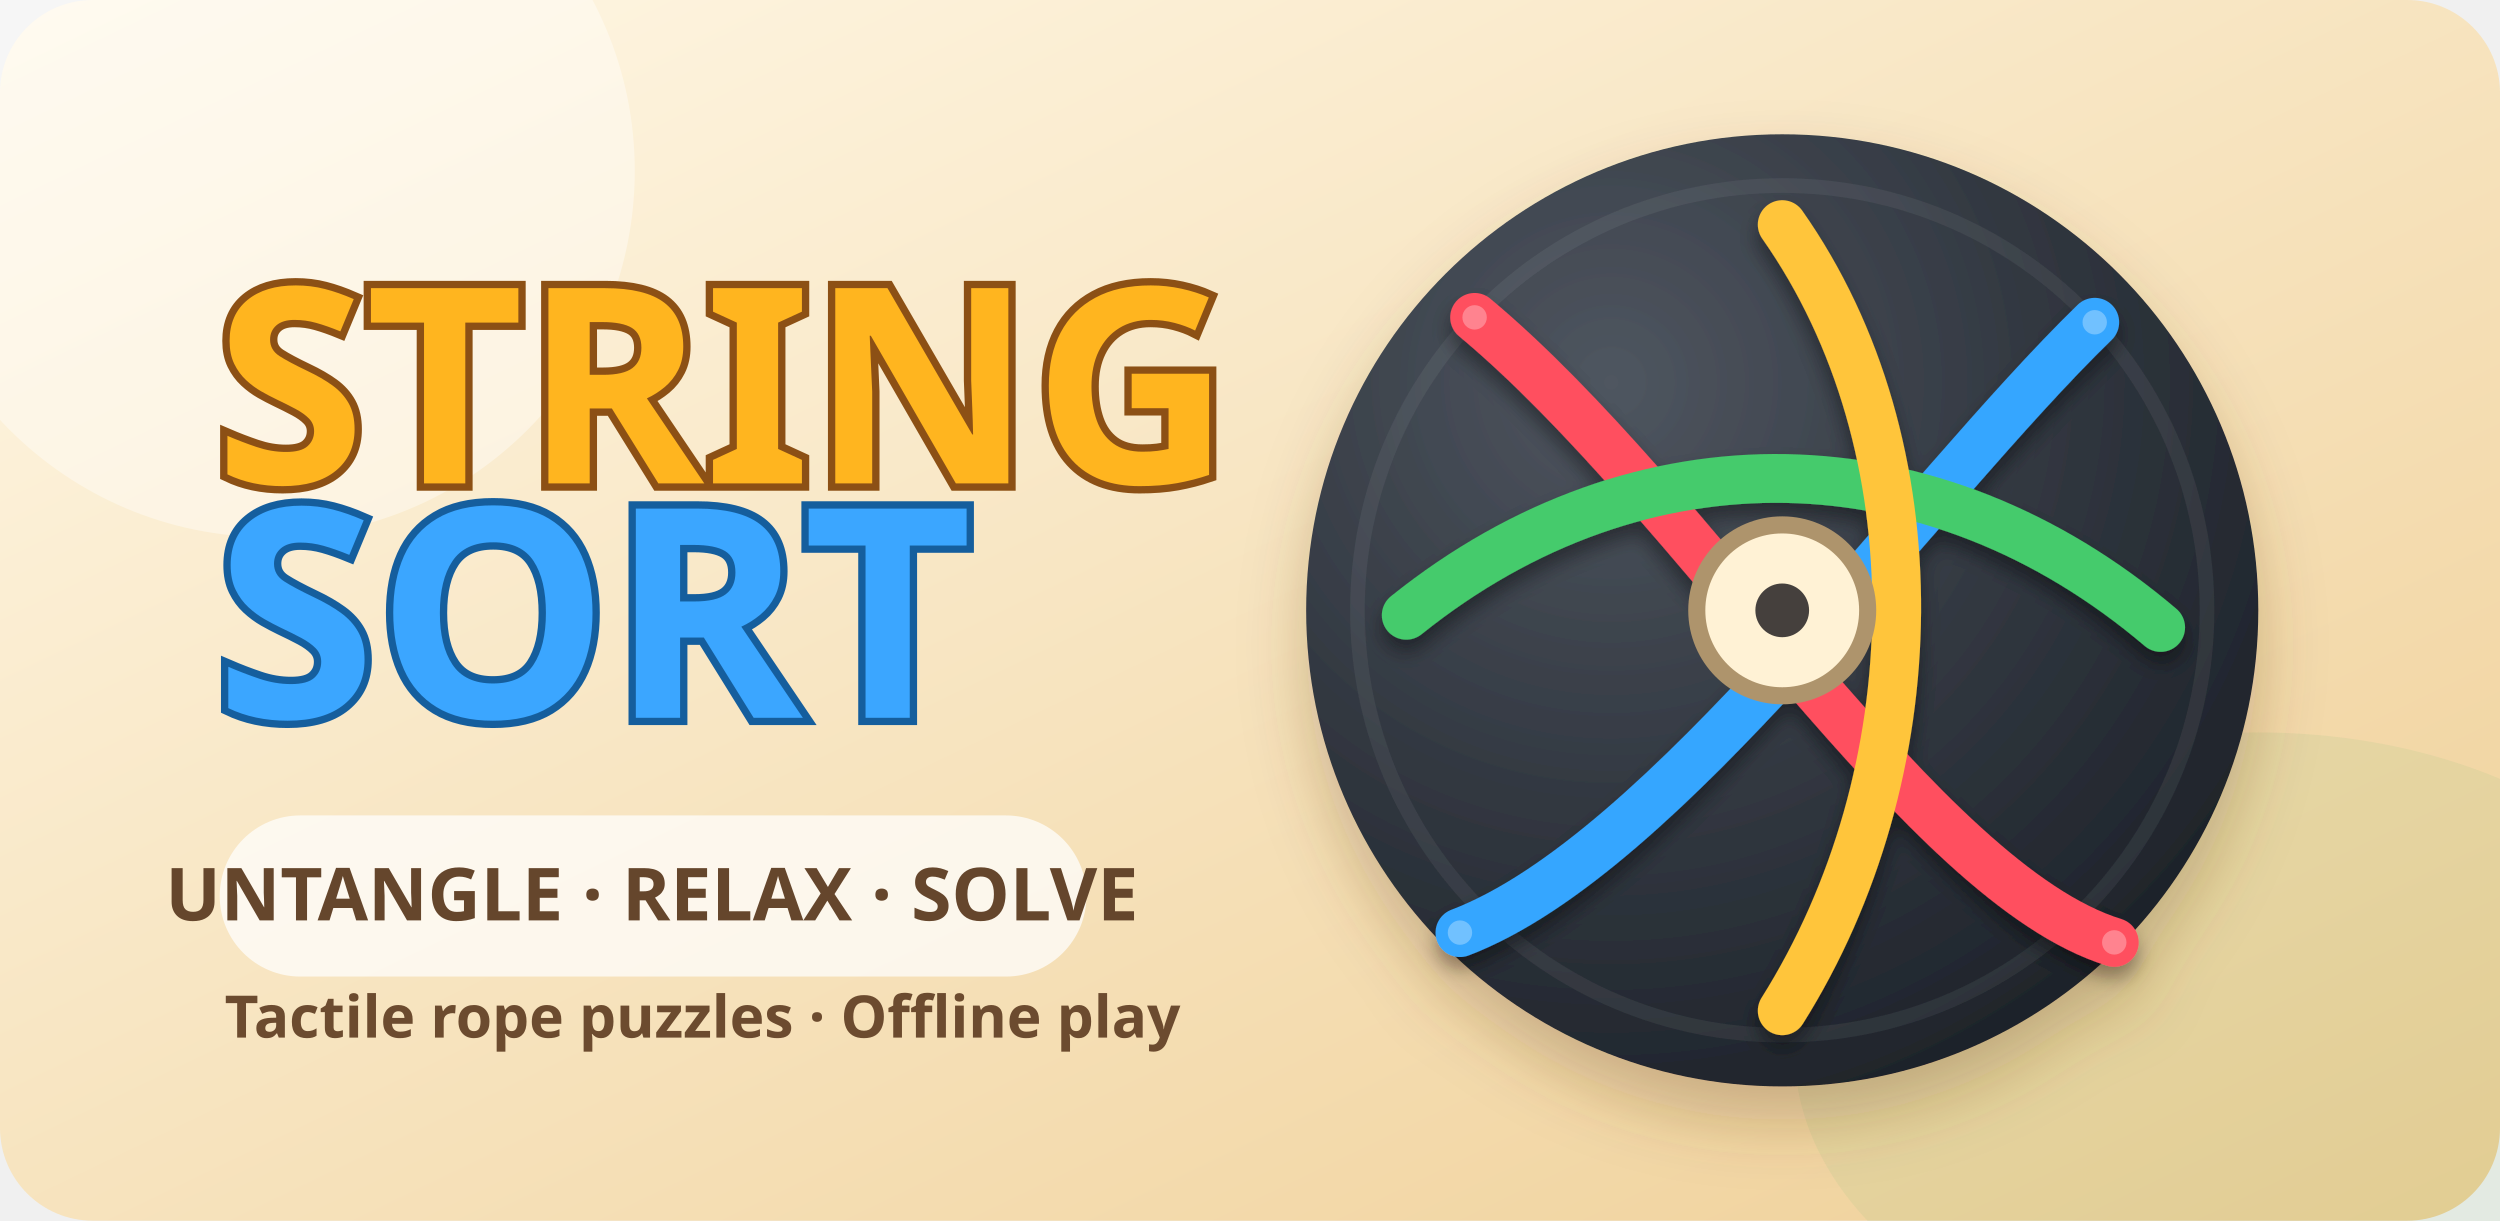
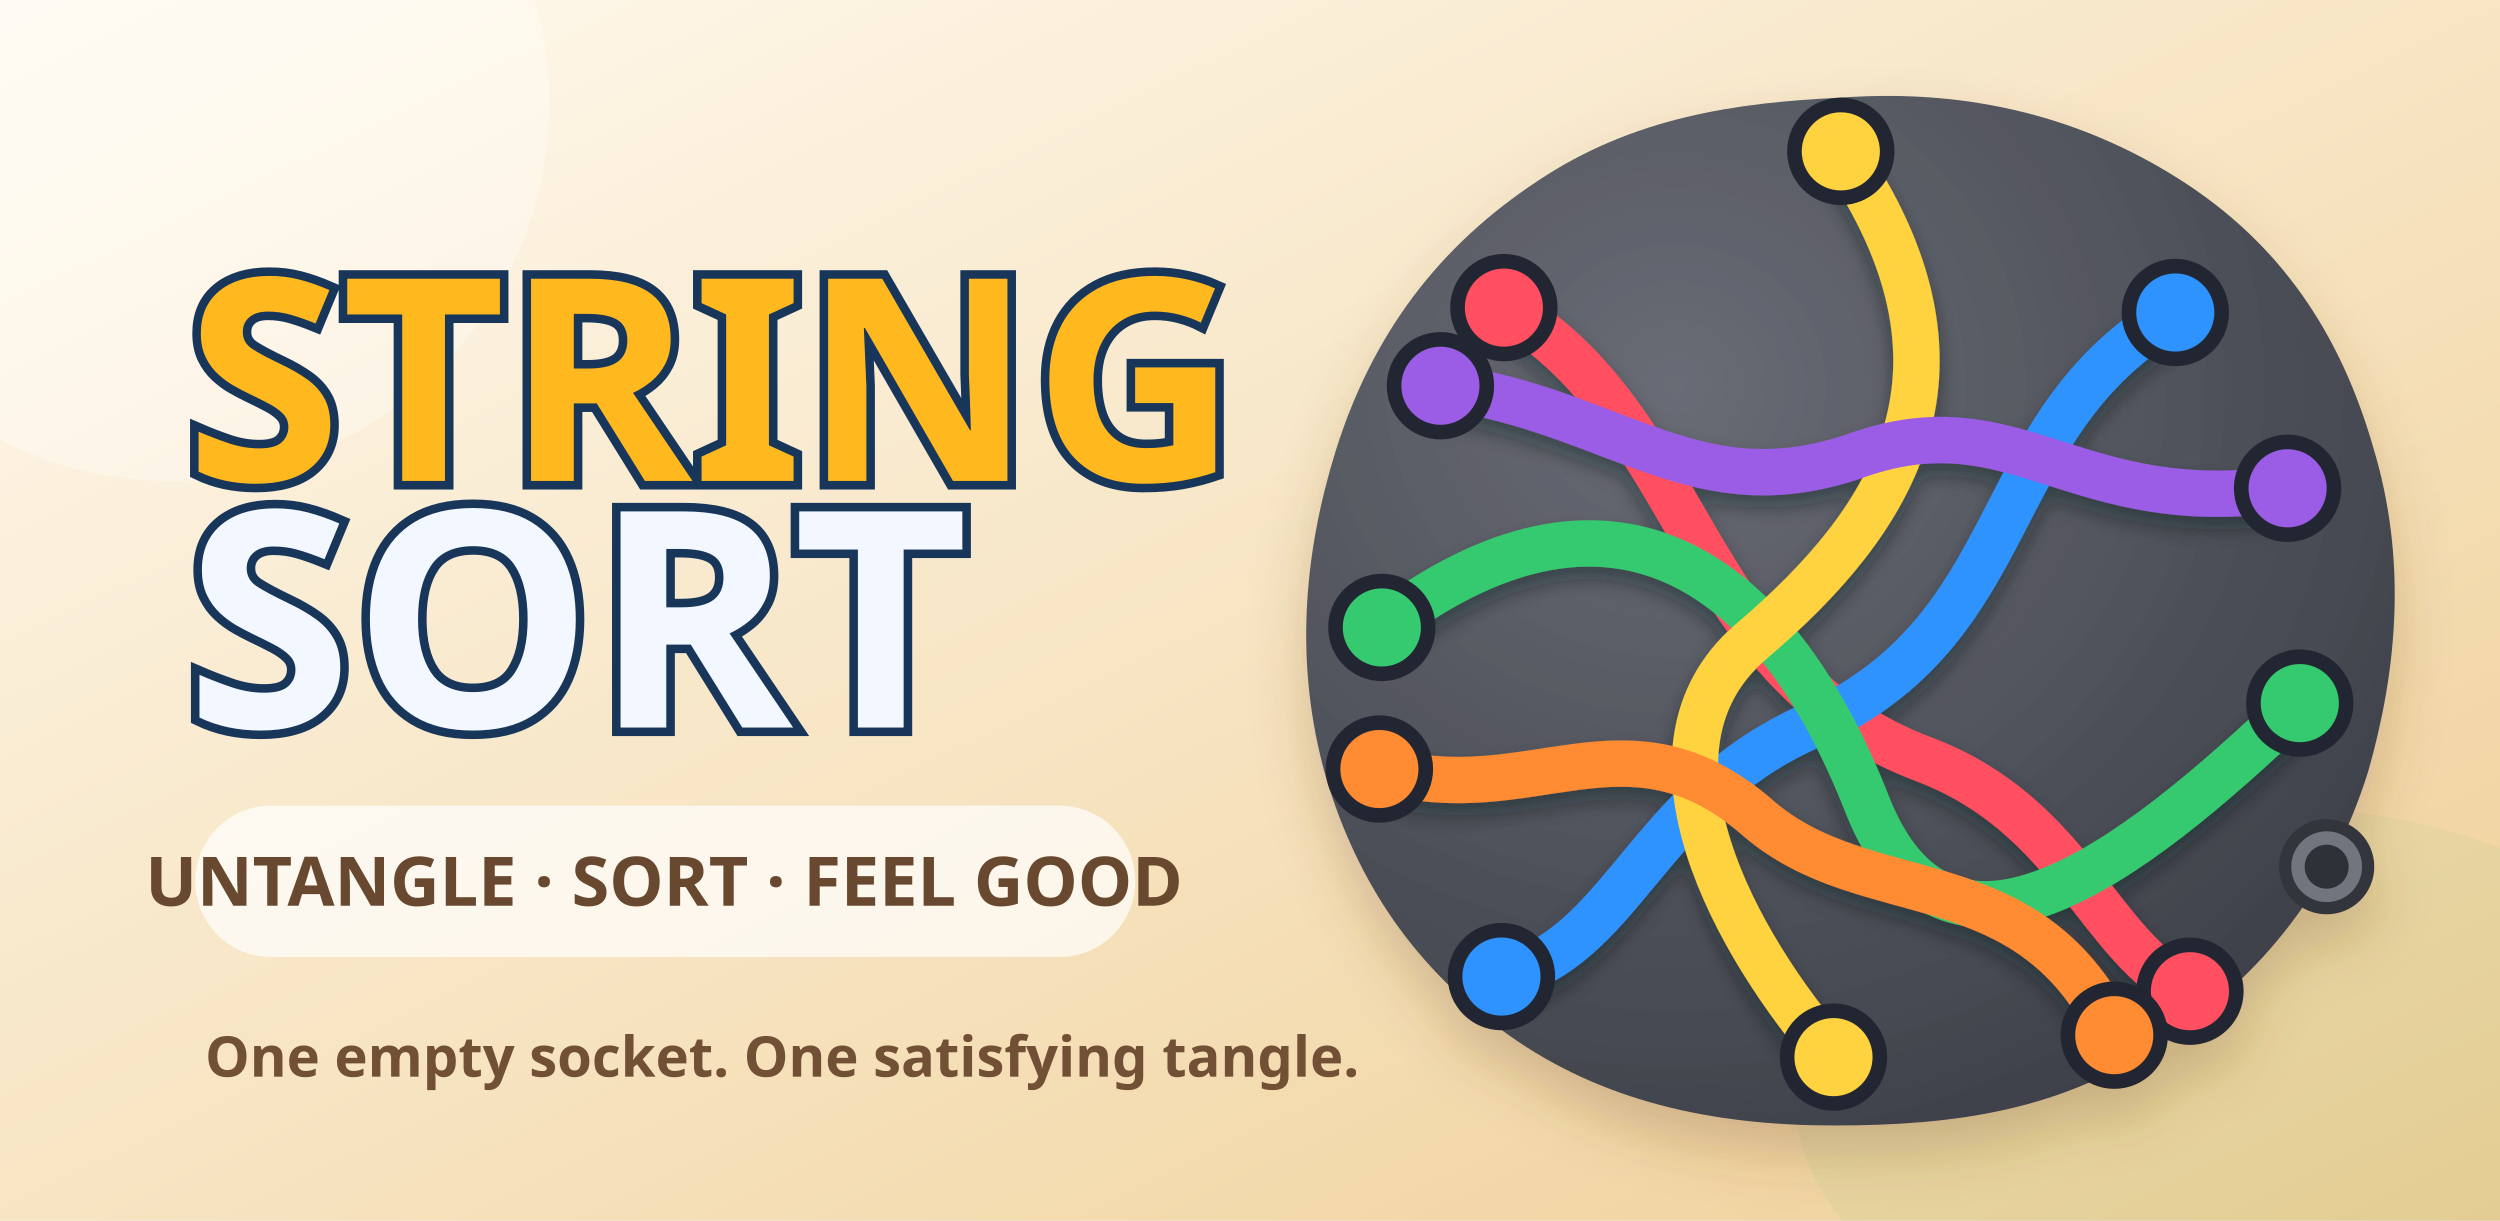
<svg xmlns="http://www.w3.org/2000/svg" width="1024" height="500" viewBox="0 0 1024 500">
  <defs>
    <linearGradient id="bg" x1="0" y1="0" x2="1" y2="1">
-       <stop offset="0" stop-color="#fff8e7" />
+       <stop offset="0" stop-color="#fffaf0" />
      <stop offset="1" stop-color="#efcf96" />
    </linearGradient>
-     <radialGradient id="disc" cx="32%" cy="26%" r="82%">
-       <stop offset="0" stop-color="#4f5660" />
-       <stop offset=".56" stop-color="#313740" />
-       <stop offset="1" stop-color="#1d2229" />
+     <radialGradient id="board" cx="34%" cy="28%" r="80%">
+       <stop offset="0" stop-color="#696c75" />
+       <stop offset=".55" stop-color="#51545d" />
+       <stop offset="1" stop-color="#3d4049" />
    </radialGradient>
-     <filter id="shadow" x="-30%" y="-30%" width="160%" height="160%">
-       <feDropShadow dx="0" dy="14" stdDeviation="13" flood-color="#67451f" flood-opacity=".28" />
+     <filter id="shadow" x="-30%" y="-30%" width="160%" height="170%">
+       <feDropShadow dx="0" dy="12" stdDeviation="11" flood-color="#6f4a24" flood-opacity=".25" />
    </filter>
-     <filter id="ropeShadow" x="-30%" y="-30%" width="160%" height="160%">
-       <feDropShadow dx="0" dy="5" stdDeviation="4" flood-color="#000" flood-opacity=".4" />
+     <filter id="ropeShadow" x="-30%" y="-30%" width="160%" height="170%">
+       <feDropShadow dx="0" dy="5" stdDeviation="4" flood-color="#11151b" flood-opacity=".4" />
    </filter>
  </defs>
-   <rect width="1024" height="500" rx="38" fill="url(#bg)" />
-   <circle cx="110" cy="70" r="150" fill="#fff" opacity=".38" />
-   <ellipse cx="925" cy="430" rx="190" ry="130" fill="#7fbc77" opacity=".12" />
-   <g transform="translate(730 250)" filter="url(#shadow)">
-     <circle r="195" fill="url(#disc)" />
-     <circle r="174" fill="none" stroke="#fff" stroke-opacity=".06" stroke-width="6" />
-     <g fill="none" stroke-linecap="round" stroke-width="20" filter="url(#ropeShadow)">
-       <path d="M-126 -120 C-36 -45 58 112 136 136" stroke="#ff4f5e" />
-       <path d="M128 -118 C56 -48 -48 100 -132 132" stroke="#36a6ff" />
-       <path d="M-154 2 C-58 -75 62 -72 155 7" stroke="#45cb6c" />
-       <path d="M0 -158 C64 -67 61 67 0 164" stroke="#ffc53a" />
+   <rect width="1024" height="500" fill="url(#bg)" />
+   <circle cx="70" cy="42" r="155" fill="#fff" opacity=".3" />
+   <ellipse cx="925" cy="448" rx="190" ry="118" fill="#7fbd77" opacity=".09" />
+   <g transform="translate(754 250)" filter="url(#shadow)">
+     <path d="M0 -210       C54 -214 100 -201 138 -177       C181 -150 205 -112 218 -67       C232 -21 228 24 216 66       C201 114 173 149 133 176       C91 205 47 211 -3 211       C-53 211 -98 201 -136 174       C-174 147 -198 112 -211 68       C-224 22 -220 -23 -207 -65       C-192 -113 -165 -149 -124 -176       C-85 -202 -43 -208 0 -210Z" fill="url(#board)" />
+     <g fill="none" stroke-linecap="round" stroke-linejoin="round" stroke-width="19" filter="url(#ropeShadow)">
+       <path d="M-138 -124 C-60 -79 -62 25 34 61 C95 84 106 139 143 156" stroke="#ff4f60" />
+       <path d="M137 -122 C58 -76 77 8 -14 48 C-80 78 -90 139 -139 150" stroke="#2f93ff" />
+       <path d="M-188 7 C-96 -63 -28 -20 11 80 C43 160 115 108 188 38" stroke="#35ca70" />
+       <path d="M0 -188 C61 -99 23 -38 -37 13 C-88 57 -43 137 -3 183" stroke="#ffd33f" />
+       <path d="M183 -50 C96 -37 73 -86 8 -64 C-59 -40 -90 -81 -164 -92" stroke="#9b5de5" />
+       <path d="M112 174 C77 101 11 124 -34 85 C-88 38 -127 83 -189 65" stroke="#ff8b31" />
    </g>
-     <g fill="#fff" opacity=".3">
-       <circle cx="-126" cy="-120" r="5" />
-       <circle cx="136" cy="136" r="5" />
-       <circle cx="128" cy="-118" r="5" />
-       <circle cx="-132" cy="132" r="5" />
+     <g stroke="#242831" stroke-width="6">
+       <circle cx="-138" cy="-124" r="19" fill="#ff4f60" />
+       <circle cx="143" cy="156" r="19" fill="#ff4f60" />
+       <circle cx="137" cy="-122" r="19" fill="#2f93ff" />
+       <circle cx="-139" cy="150" r="19" fill="#2f93ff" />
+       <circle cx="-188" cy="7" r="19" fill="#35ca70" />
+       <circle cx="188" cy="38" r="19" fill="#35ca70" />
+       <circle cx="0" cy="-188" r="19" fill="#ffd33f" />
+       <circle cx="-3" cy="183" r="19" fill="#ffd33f" />
+       <circle cx="183" cy="-50" r="19" fill="#9b5de5" />
+       <circle cx="-164" cy="-92" r="19" fill="#9b5de5" />
+       <circle cx="112" cy="174" r="19" fill="#ff8b31" />
+       <circle cx="-189" cy="65" r="19" fill="#ff8b31" />
    </g>
-     <circle r="35" fill="#fff2d5" stroke="#ae946c" stroke-width="7" />
-     <circle r="11" fill="#45413d" />
+     <circle cx="199" cy="105" r="17" fill="#71757e" stroke="#30343b" stroke-width="5" />
+     <circle cx="199" cy="105" r="9" fill="#2d3037" />
  </g>
-   <g transform="translate(88 102)">
-     <text x="0" y="96" font-family="Arial Rounded MT Bold, Trebuchet MS, sans-serif" font-size="112" font-weight="900" fill="#ffb51f" stroke="#8c5015" stroke-width="6" paint-order="stroke">STRING</text>
-     <text x="0" y="192" font-family="Arial Rounded MT Bold, Trebuchet MS, sans-serif" font-size="120" font-weight="900" fill="#3ba6ff" stroke="#155e9d" stroke-width="6" paint-order="stroke">SORT</text>
-     <rect x="2" y="232" width="355" height="66" rx="33" fill="#fff" opacity=".72" />
-     <text x="179" y="275" text-anchor="middle" font-family="Trebuchet MS, sans-serif" font-size="30" font-weight="800" fill="#65462c">UNTANGLE · RELAX · SOLVE</text>
+   <g transform="translate(76 93)" font-family="Arial Rounded MT Bold, Trebuchet MS, sans-serif" font-weight="900">
+     <text x="0" y="104" font-size="116" fill="#ffb91f" stroke="#17365a" stroke-width="7" paint-order="stroke">STRING</text>
+     <text x="0" y="205" font-size="124" fill="#f3f7ff" stroke="#17365a" stroke-width="7" paint-order="stroke">SORT</text>
  </g>
-   <g transform="translate(92 425)" font-family="Trebuchet MS, sans-serif" font-weight="800" font-size="24" fill="#6c4b2f">
-     <text x="0" y="0">Tactile rope puzzles · Offline play</text>
+   <g transform="translate(80 330)">
+     <rect width="385" height="62" rx="31" fill="#fff" opacity=".7" />
+     <text x="192" y="41" text-anchor="middle" font-family="Trebuchet MS, sans-serif" font-size="28" font-weight="900" fill="#68482f">UNTANGLE · SORT · FEEL GOOD</text>
+     <text x="4" y="111" font-family="Trebuchet MS, sans-serif" font-size="23" font-weight="800" fill="#725035">One empty socket. One satisfying tangle.</text>
  </g>
</svg>
